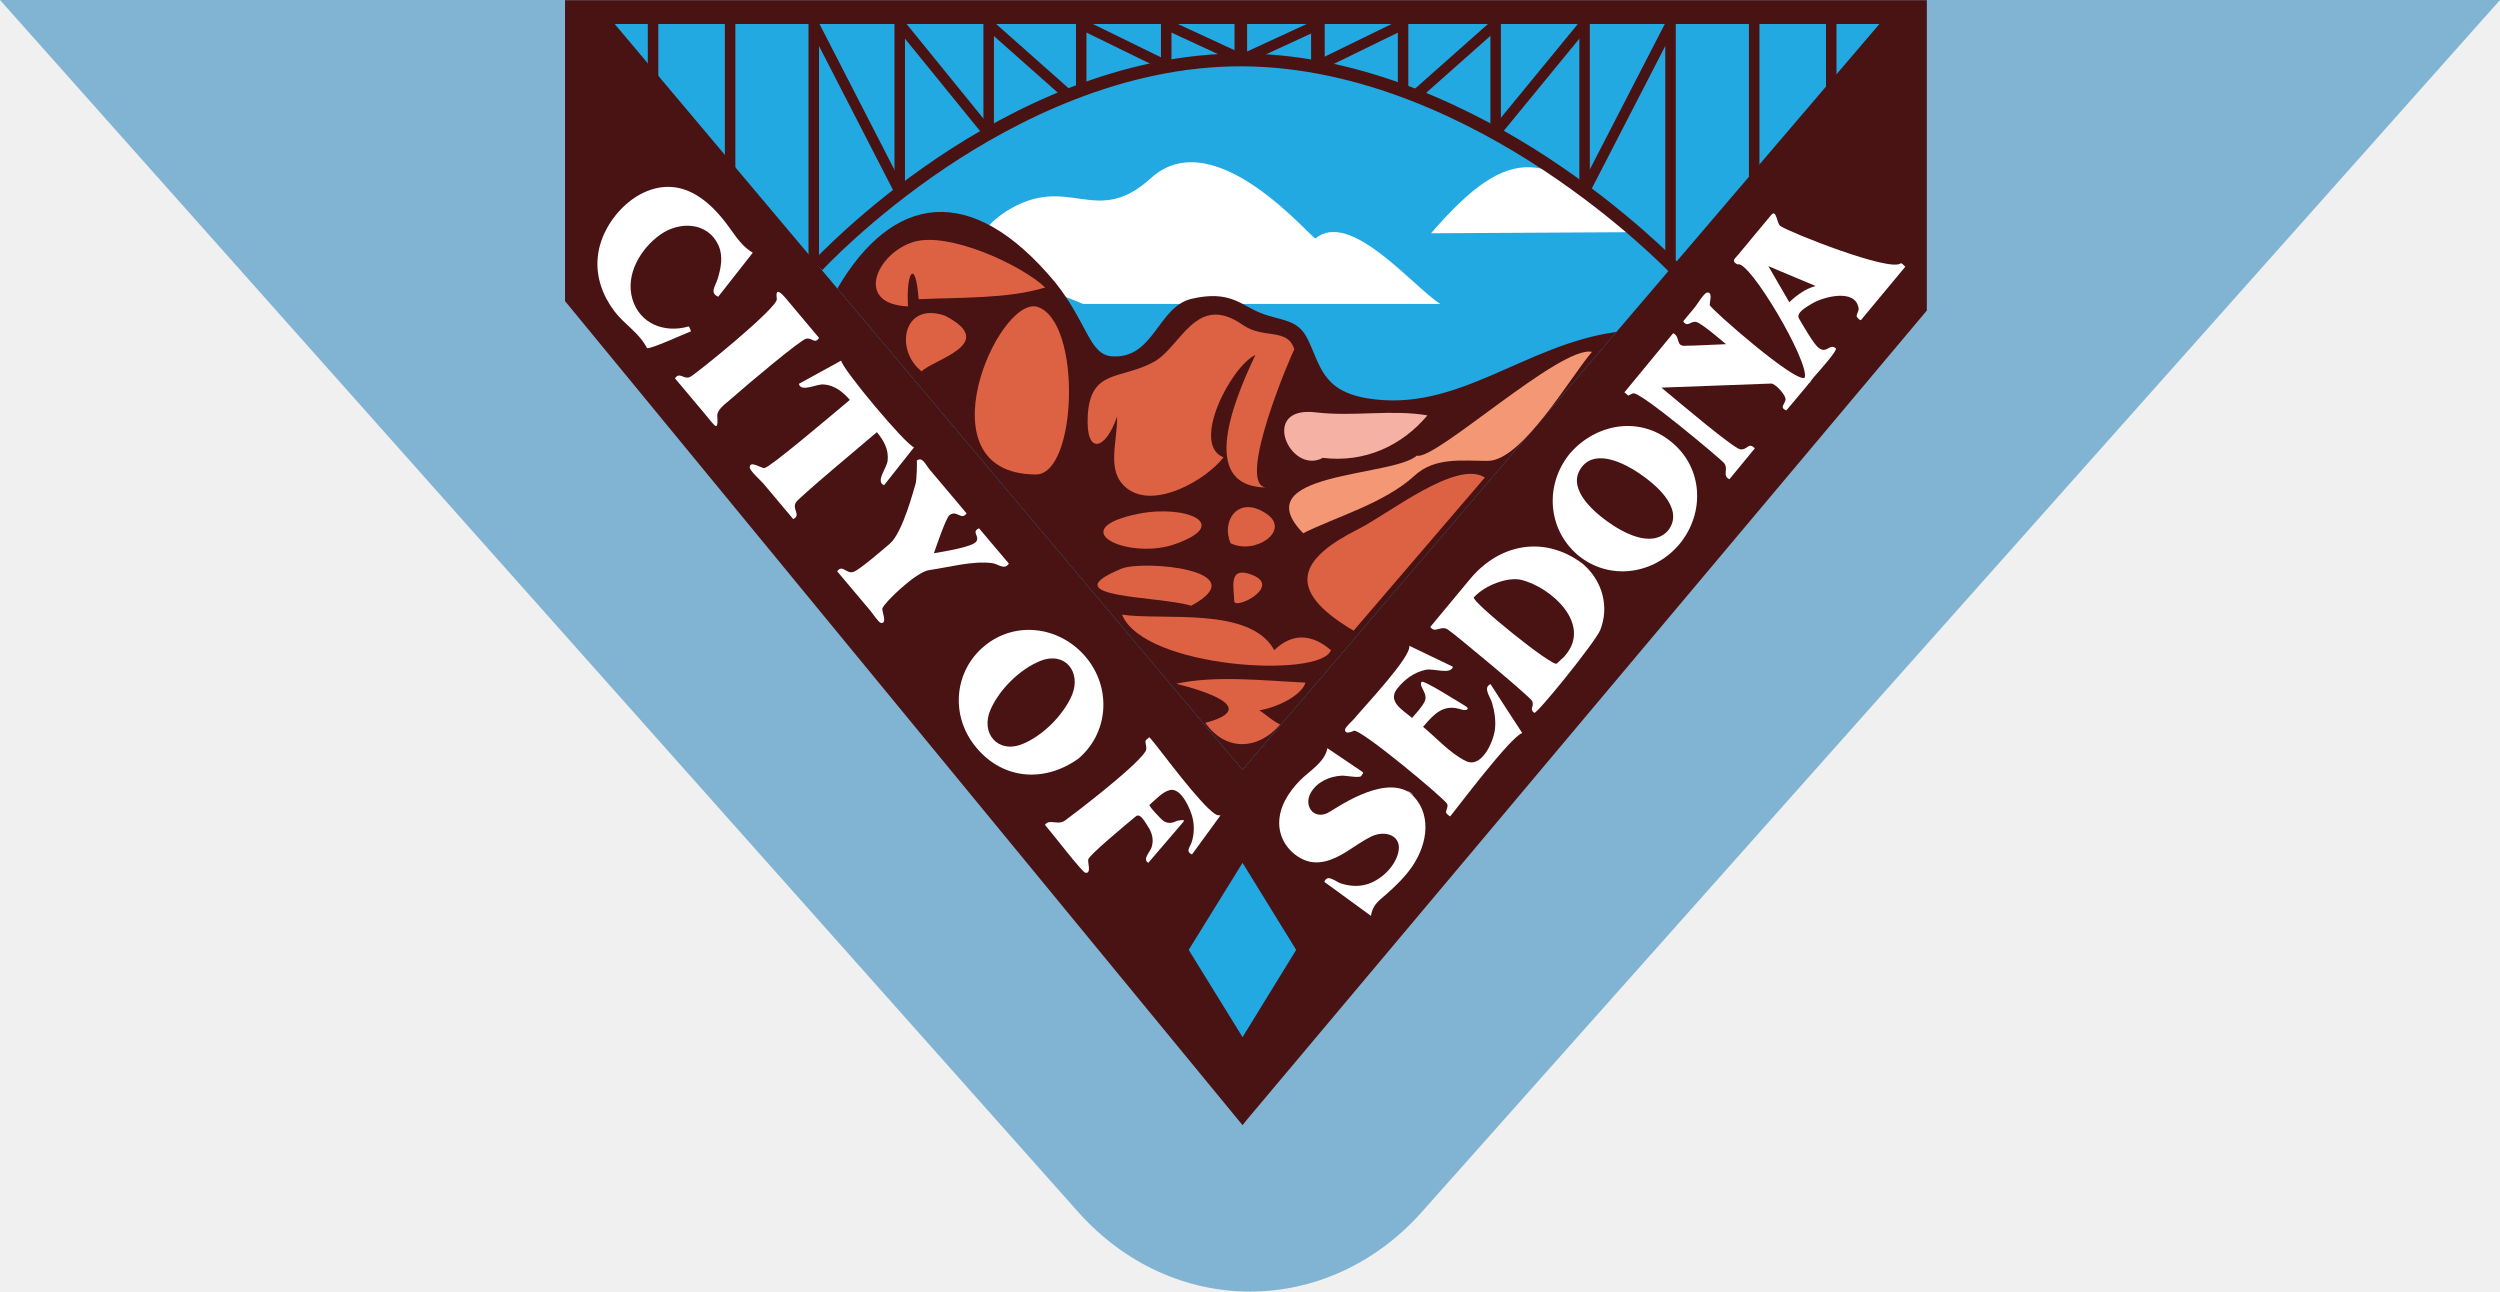
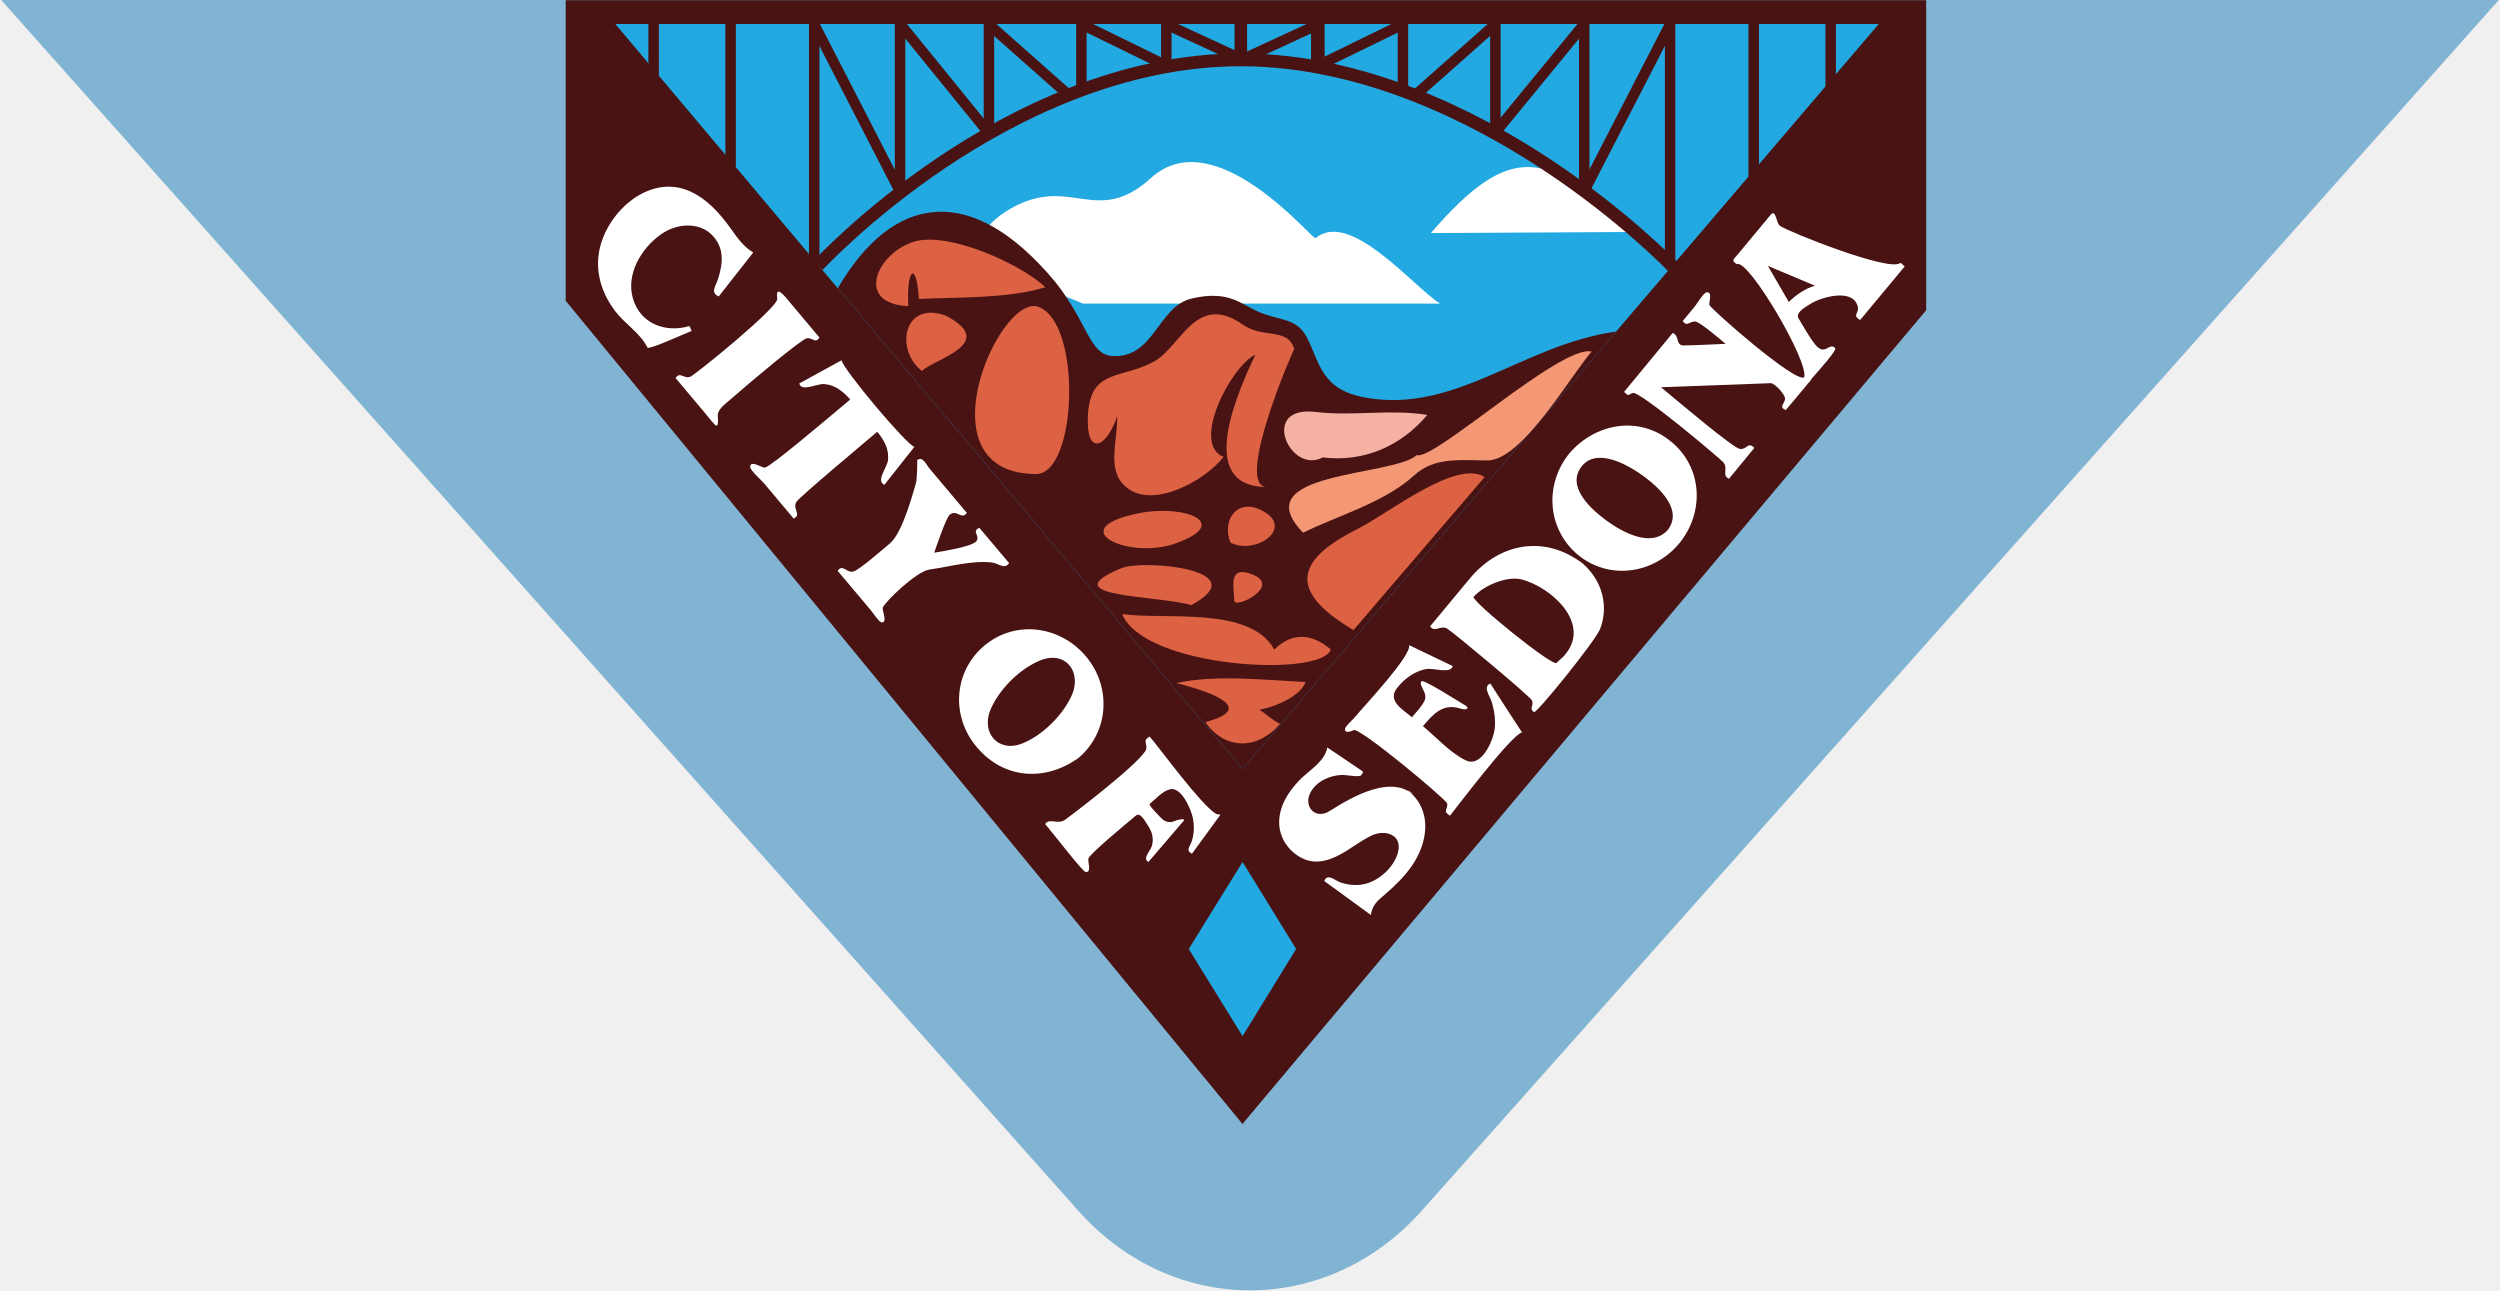
- <svg xmlns="http://www.w3.org/2000/svg" version="1.0" id="Layer_1" x="0px" y="0px" width="186.643px" height="96.425px" viewBox="0 0 186.643 96.425" enable-background="new 0 0 186.643 96.425" xml:space="preserve">
+ <svg xmlns="http://www.w3.org/2000/svg" version="1.0" id="Layer_1" x="0px" y="0px" width="186px" height="96px" viewBox="0 0 186.643 96.425" enable-background="new 0 0 186.643 96.425" xml:space="preserve">
  <g id="Layer_2">
    <path fill="#81B3D3" d="M186.643,0H0l80.486,90.474c7.061,7.936,18.61,7.936,25.67,0L186.643,0z" />
    <g>
      <g>
        <polygon fill="#23A9E1" points="43.242,0.721 92.765,59.071 142.089,1.074    " />
      </g>
      <g>
        <path fill="#FFFFFF" d="M122.023,17.332c-5.062,0.028-10.124,0.056-15.187,0.084C112.837,10.485,115.533,11.226,122.023,17.332L122.023,17.332z" />
      </g>
      <g>
        <path fill="#FFFFFF" d="M80.849,22.69c8.895,0,17.786,0,26.68,0c-1.985-1.233-6.708-7.059-9.308-4.893 c-0.212,0.178-7.505-8.848-12.296-4.499c-4.179,3.799-6.12-0.498-10.857,2.511C69.669,19.379,78.188,21.484,80.849,22.69 L80.849,22.69z" />
      </g>
      <path fill="#491213" d="M93.104,0.016h-50.92v22.463l50.581,61.522l0.339-0.424l50.748-60.394V0.016H93.104z M93.104,57.068 l-0.339,0.409L45.892,1.793h47.211h47.208L93.104,57.068z" />
      <path fill="#491213" d="M92.765,57.477l0.339-0.409L120.68,24.78c-6.913,0.949-11.864,6.077-18.604,4.956 c-3.396-0.564-3.498-2.514-4.469-4.456c-0.746-1.493-1.937-1.303-3.487-1.91c-1.442-0.565-2.277-1.738-5.162-1.061 c-2.528,0.593-2.807,4.518-5.952,4.293c-1.689-0.121-1.811-2.497-4.244-5.539c-6.302-7.571-12.158-6.523-16.247,0.475 L92.765,57.477z" />
      <g>
        <polygon fill="#23A9E1" points="88.745,70.916 92.765,64.416 96.769,70.916 92.765,77.43    " />
      </g>
      <g>
        <path fill="#491213" d="M124.567,20.258c-0.035-0.039-3.714-3.86-9.46-7.639c-5.281-3.474-13.444-7.624-22.346-7.667 C83.84,4.903,75.79,9.039,70.605,12.518c-5.632,3.78-9.18,7.61-9.215,7.648l-0.706-0.649c0.036-0.04,3.661-3.954,9.387-7.796 c5.298-3.554,13.54-7.774,22.696-7.729c9.144,0.044,17.493,4.287,22.888,7.837c5.832,3.839,9.57,7.727,9.606,7.766 L124.567,20.258z" />
      </g>
      <g>
        <rect x="48.363" y="1.2" fill="#491213" width="0.783" height="6.627" />
      </g>
      <g>
        <rect x="54.116" y="0.933" fill="#491213" width="0.783" height="12.634" />
      </g>
      <g>
        <rect x="60.363" y="1.017" fill="#491213" width="0.784" height="18.43" />
      </g>
      <g>
        <rect x="66.779" y="0.933" fill="#491213" width="0.783" height="13.495" />
      </g>
      <g>
        <rect x="73.42" y="0.819" fill="#491213" width="0.784" height="9.18" />
      </g>
      <g>
        <rect x="80.33" y="1.074" fill="#491213" width="0.782" height="5.683" />
      </g>
      <g>
        <rect x="86.676" y="0.918" fill="#491213" width="0.783" height="4.104" />
      </g>
      <g>
        <rect x="56.928" y="7.699" transform="matrix(-0.4571 -0.8894 0.8894 -0.4571 86.0255 68.6893)" fill="#491213" width="14.095" height="0.784" />
      </g>
      <g>
        <rect x="65.248" y="5.536" transform="matrix(-0.6306 -0.7761 0.7761 -0.6306 110.4178 64.4075)" fill="#491213" width="10.575" height="0.783" />
      </g>
      <g>
        <rect x="72.811" y="4.074" transform="matrix(-0.7484 -0.6633 0.6633 -0.7484 131.3064 58.7461)" fill="#491213" width="7.972" height="0.783" />
      </g>
      <g>
        <rect x="80.394" y="2.974" transform="matrix(-0.8984 -0.4393 0.4393 -0.8984 157.8131 43.247)" fill="#491213" width="7.032" height="0.783" />
      </g>
      <g>
        <rect x="86.769" y="2.738" transform="matrix(-0.9076 -0.4199 0.4199 -0.9076 170.1622 43.7135)" fill="#491213" width="6.246" height="0.783" />
      </g>
      <g>
        <rect x="136.324" y="1.257" fill="#491213" width="0.783" height="5.781" />
      </g>
      <g>
        <rect x="130.571" y="0.721" fill="#491213" width="0.784" height="12.973" />
      </g>
      <g>
        <rect x="124.325" y="1.257" fill="#491213" width="0.782" height="18.458" />
      </g>
      <g>
        <rect x="117.909" y="1.031" fill="#491213" width="0.782" height="13.241" />
      </g>
      <g>
        <rect x="111.268" y="0.989" fill="#491213" width="0.783" height="9.011" />
      </g>
      <g>
        <rect x="104.358" y="0.679" fill="#491213" width="0.783" height="6.078" />
      </g>
      <g>
        <rect x="97.883" y="1.172" fill="#491213" width="1.015" height="3.85" />
      </g>
      <g>
        <rect x="121.129" y="1.052" transform="matrix(-0.8889 -0.4582 0.4582 -0.8889 225.8566 70.8436)" fill="#491213" width="0.782" height="13.956" />
      </g>
      <g>
        <rect x="114.566" y="0.643" transform="matrix(-0.7732 -0.6342 0.6342 -0.7732 200.1183 83.3156)" fill="#491213" width="0.783" height="10.461" />
      </g>
      <g>
        <rect x="108.268" y="0.475" transform="matrix(-0.6634 -0.7482 0.7482 -0.6634 177.4106 88.722)" fill="#491213" width="0.783" height="7.97" />
      </g>
      <g>
        <rect x="101.169" y="-0.154" transform="matrix(-0.4385 -0.8987 0.8987 -0.4385 143.0711 96.1146)" fill="#491213" width="0.784" height="7.032" />
      </g>
      <g>
        <rect x="95.196" y="0.013" transform="matrix(-0.4191 -0.908 0.908 -0.4191 132.7973 91.2395)" fill="#491213" width="0.783" height="6.246" />
      </g>
      <g>
        <g>
          <path fill="#FFFFFF" d="M65.464,32.265c0.513,0.618,0.891,1.284,0.806,2.116c-0.059,0.579-0.936,1.55-0.27,1.846 c0.747-0.945,1.495-1.889,2.242-2.834c-0.602-0.151-5.365-5.848-5.442-6.472c-1.053,0.578-2.106,1.156-3.159,1.734 c0.164,0.661,1.294,0.005,1.854,0.046c0.828,0.06,1.425,0.56,1.953,1.152c-1.728,1.449-5.931,5.017-6.374,5.09 c-0.226,0.036-1.088-0.601-1.101-0.056c-0.006,0.262,0.852,1.014,1.015,1.21c0.743,0.884,1.485,1.769,2.229,2.653 c0.619-0.282-0.11-0.732,0.205-1.243C59.654,37.133,64.323,33.24,65.464,32.265L65.464,32.265z" />
        </g>
        <g>
          <path fill="#FFFFFF" d="M60.191,25.285c0.443-0.095,0.624,0.434,0.958-0.056c-0.816-0.973-1.633-1.945-2.449-2.917 c-0.371-0.442-0.84-0.916-0.706,0.018c0.089,0.63-6.113,5.664-6.493,5.82c-0.479,0.197-0.758-0.417-1.109,0.097 c0.731,0.869,1.461,1.739,2.193,2.608c0.246,0.292,0.477,0.612,0.747,0.882c0.339,0.339,0.208-0.672,0.224-0.585 c-0.091-0.513,0.527-0.948,0.855-1.228C55.956,28.563,59.809,25.336,60.191,25.285z" />
        </g>
        <g>
          <path fill="#FFFFFF" d="M51.42,24.368c-1.767,0.523-3.65-0.164-4.207-2.042c-0.543-1.835,0.614-3.757,2.071-4.801 c1.439-1.032,3.589-0.97,4.373,0.838c0.346,0.799,0.158,1.706-0.094,2.502c-0.16,0.506-0.597,1,0.056,1.289 c0.86-1.096,1.721-2.19,2.581-3.286c-1.055-0.633-1.518-1.683-2.3-2.595c-0.882-1.071-2.064-2.079-3.482-2.284 c-2.87-0.406-5.574,2.556-5.795,5.245c-0.136,1.457,0.374,2.848,1.246,4.001c0.75,0.994,1.868,1.623,2.435,2.754 c0.262,0.095,2.705-1.033,3.286-1.255C51.538,24.623,51.501,24.459,51.42,24.368C50.659,24.594,51.42,24.368,51.42,24.368z" />
        </g>
        <g>
          <path fill="#FFFFFF" d="M90.72,60.777c-1.15-0.768-4.025-4.689-4.573-5.341c-0.108-0.13-0.219-0.261-0.329-0.392 c-0.011-0.014-0.284,0.225-0.246,0.191c-0.173,0.145,0.134,0.573-0.052,0.864c-0.793,1.241-5.758,4.983-6.016,5.163 c-0.556,0.384-1.164-0.159-1.489,0.316c0.719,0.854,2.78,3.543,3.019,3.582c0.479,0.078,0.148-0.815,0.211-1 c0.123-0.369,2.633-2.445,3.549-3.211c0.336-0.281,0.688,0.426,0.888,0.723c0.327,0.484,0.474,1,0.298,1.568 c-0.116,0.37-0.717,0.92-0.25,1.174c0.619-0.723,2.361-2.754,2.613-3.049c0.252-0.293-0.566-0.037-0.469-0.087 c-0.37,0.191-0.718,0.235-1.063-0.028c-0.096-0.071-1.089-1.082-0.99-1.166c0.431-0.361,0.959-0.963,1.517-1.1 c0.862-0.213,1.582,1.516,1.709,2.129c0.121,0.578,0.104,1.186-0.076,1.75c-0.124,0.387-0.487,0.696,0.018,0.93 c0.712-0.974,1.422-1.946,2.131-2.92C90.974,60.88,90.842,60.848,90.72,60.777C90.593,60.692,90.859,60.847,90.72,60.777z" />
        </g>
        <g>
          <path fill="#FFFFFF" d="M80.496,56.646c2.205-1.855,2.482-5.053,0.769-7.339c-1.867-2.489-5.371-3.096-7.804-1.052 c-2.204,1.854-2.489,5.047-0.758,7.325C74.694,58.201,77.902,58.498,80.496,56.646C81.652,55.671,80.397,56.716,80.496,56.646z M80.031,51.893c-0.647,1.51-2.201,3.063-3.732,3.667c-1.818,0.715-3.1-0.827-2.36-2.553c0.65-1.516,2.203-3.057,3.737-3.666 C79.528,48.606,80.742,50.187,80.031,51.893C79.65,52.783,80.102,51.724,80.031,51.893z" />
        </g>
        <g>
          <path fill="#FFFFFF" d="M74.052,42.037c0.475,0.06,0.926,0.55,1.269,0.042c-0.742-0.879-1.484-1.758-2.228-2.637 c-0.595,0.269,0.047,0.549-0.194,0.971c-0.244,0.427-2.56,0.781-3.176,0.89c0.224-0.644,0.895-2.615,1.157-2.835 c0.544-0.445,0.883,0.432,1.283-0.141c-0.915-1.084-1.829-2.169-2.743-3.253c-0.31-0.366-0.559-1.028-0.98-0.68 c0.038-0.031,0.006,1.472-0.089,1.733c-0.086,0.236-0.936,3.638-1.926,4.47c-0.493,0.414-2.237,1.934-2.702,2.097 c-0.541,0.189-0.825-0.598-1.22-0.038c0.83,0.986,1.661,1.971,2.491,2.957c0.125,0.148,0.602,0.863,0.767,0.893 c0.521,0.094,0.06-0.893,0.113-1.086c0.151-0.431,2.5-2.719,3.497-2.859C70.832,42.356,72.571,41.859,74.052,42.037 C74.391,42.079,73.7,41.994,74.052,42.037z" />
        </g>
      </g>
      <g>
        <path fill="#DC6243" d="M67.792,22.874c-4.043-0.167-2.351-3.954,0.395-4.808c2.611-0.813,8.089,1.717,9.843,3.398 c-2.783,0.855-6.386,0.732-9.447,0.874C68.357,19.218,67.625,20.306,67.792,22.874L67.792,22.874z" />
      </g>
      <g>
        <path fill="#DC6243" d="M68.807,27.724c-2.04-1.579-1.396-5.266,1.763-4.146C74.575,25.662,69.714,26.817,68.807,27.724 C68.807,27.724,68.849,27.682,68.807,27.724z" />
      </g>
      <g>
        <path fill="#DC6243" d="M77.295,35.423c-8.62-0.071-2.792-13.322,0.141-12.521C80.809,23.975,80.431,35.524,77.295,35.423 L77.295,35.423z" />
      </g>
      <g>
        <path fill="#DC6243" d="M83.401,31.094c-0.84,2.501-2.361,2.968-2.192-0.07c0.194-3.503,2.479-2.662,4.93-4.004 c2.04-1.119,3.139-5.214,6.641-2.765c1.562,1.093,3.352,0.179,3.851,1.833c-0.025-0.084-4.545,10.308-2.031,10.308 c-4.961,0-2.773-5.922-0.874-9.899c-1.847,0.885-4.842,6.688-2.382,7.643c-1.281,1.686-5.194,3.945-7.234,2.298 C82.558,35.189,83.418,33.113,83.401,31.094L83.401,31.094z" />
      </g>
      <g>
        <path fill="#DC6243" d="M87.505,40.697c-3.489,1.046-8.122-1.207-2.51-2.34C88.478,37.653,92.182,39.135,87.505,40.697 C87.646,40.655,87.377,40.74,87.505,40.697z" />
      </g>
      <g>
        <path fill="#DC6243" d="M91.875,40.556c-0.736-1.658,0.562-3.635,2.68-2.199C96.402,39.609,93.704,41.463,91.875,40.556 L91.875,40.556z" />
      </g>
      <g>
        <path fill="#DC6243" d="M88.929,45.224c-2.411-0.747-10.537-0.561-5.218-2.764C85.351,41.781,93.865,42.558,88.929,45.224 L88.929,45.224z" />
      </g>
      <g>
        <path fill="#DC6243" d="M92.144,44.871c-0.007-0.96-0.512-2.679,1.354-1.946C95.733,43.804,92.144,45.576,92.144,44.871 C92.144,44.871,92.144,44.702,92.144,44.871z" />
      </g>
      <g>
        <path fill="#DC6243" d="M99.363,48.538c-1.437-1.227-2.891-1.295-4.229,0c-1.795-3.293-8.318-2.19-11.366-2.651 C85.406,49.916,98.632,50.667,99.363,48.538L99.363,48.538z" />
      </g>
      <g>
        <path fill="#DC6243" d="M97.46,50.962c-3.151-0.146-6.671-0.563-9.646,0.084c1.86,0.466,6.396,1.795,2.172,2.918 c1.515,2.168,3.973,2.029,5.584,0.127c-0.655-0.322-1.01-0.719-1.552-1.057C95.69,52.731,97.252,51.767,97.46,50.962 L97.46,50.962z" />
      </g>
      <g>
        <path fill="#DC6243" d="M101.056,47.085c-5.288-3.112-3.95-5.427,0.354-7.586c2.254-1.131,7.324-5.208,9.447-3.85 C107.589,39.461,104.322,43.273,101.056,47.085L101.056,47.085z" />
      </g>
      <g>
        <path fill="#F49774" d="M97.291,39.809c-4.479-4.601,6.689-4.178,8.487-5.796c1.311,0.437,10.768-8.283,13.071-7.741 c-1.655,1.941-5.22,8.136-7.775,8.136c-1.964,0-3.95-0.292-5.472,1.107C103.378,37.563,99.694,38.605,97.291,39.809 L97.291,39.809z" />
      </g>
      <g>
        <path fill="#F4B1A4" d="M98.758,34.183c-2.453,1.319-4.772-3.907-0.537-3.398c2.813,0.338,5.662-0.237,8.348,0.226 C104.642,33.302,101.863,34.564,98.758,34.183L98.758,34.183z" />
      </g>
      <g>
        <rect x="92.167" y="1.426" fill="#491213" width="0.938" height="3.313" />
      </g>
      <g>
        <g>
          <path fill="#FFFFFF" d="M111.39,52.466c0.191,0.648,0.299,1.332,0.215,2.009c-0.107,0.873-0.979,2.925-2.173,2.34 c-1.169-0.573-2.194-1.728-3.188-2.552c0.802-0.936,1.507-1.749,2.854-1.295c0.37,0.123,0.688-0.036,0.299-0.262 c-0.405-0.234-3.114-1.965-3.261-1.799c-0.271,0.311,0.528,0.868,0.221,1.473c-0.229,0.447-0.61,0.834-0.932,1.219 c-0.72-0.607-1.923-1.253-1.057-2.256c0.542-0.66,1.25-1.172,2.098-1.342c0.565-0.114,1.841,0.389,2.006-0.224 c-1.087-0.522-2.172-1.044-3.258-1.565c0.177,0.799-3.349,4.525-4.131,5.464c-0.113,0.137-0.658,0.609-0.664,0.797 c-0.009,0.429,0.622,0.097,0.657,0.084c0.486-0.18,6.816,5.109,6.973,5.471c0.1,0.281-0.221,0.574-0.029,0.732 c-0.011-0.01,0.228,0.216,0.253,0.184c0.391-0.468,4.522-5.975,5.374-6.217c-0.794-1.215-1.588-2.43-2.368-3.652 C110.689,51.333,111.26,52.024,111.39,52.466z" />
        </g>
        <g>
          <path fill="#FFFFFF" d="M105.229,59.169c-2.077-1.34-5.596,1.279-6.125,1.531c-1.039,0.492-1.789-0.543-1.251-1.502 c0.469-0.83,1.393-1.234,2.31-1.289c0.277-0.017,1.35,0.198,1.459,0.026c0.13-0.202,0.228-0.22,0.042-0.345 c-0.856-0.579-1.712-1.156-2.567-1.734c-0.176,1.055-1.385,1.727-2.076,2.441c-0.823,0.854-1.52,1.93-1.52,3.156 c0,1.135,0.679,2.142,1.677,2.66c1.136,0.592,2.317,0.116,3.324-0.511c0.627-0.392,1.254-0.856,1.924-1.171 c0.996-0.467,2.304-0.062,1.953,1.27c-0.282,1.073-1.351,2.061-2.405,2.34c-0.616,0.164-1.27,0.109-1.872-0.09 c-0.432-0.142-0.993-0.734-1.23-0.111c1.161,0.846,2.321,1.691,3.482,2.537c0.103-0.76,0.522-1.09,1.086-1.564 c0.735-0.645,1.438-1.32,1.994-2.13C106.593,62.99,106.972,60.621,105.229,59.169z" />
        </g>
        <g>
          <path fill="#FFFFFF" d="M105.229,59.169C106.154,59.767,104.638,58.675,105.229,59.169L105.229,59.169z" />
        </g>
        <g>
          <path fill="#FFFFFF" d="M134.462,21.855C134.455,21.859,134.455,21.859,134.462,21.855L134.462,21.855z" />
        </g>
        <g>
          <path fill="#FFFFFF" d="M141.92,19.645c-0.729,0.729-8.42-2.341-8.982-2.764c-0.29-0.116-0.3-1.321-0.705-0.833 c-0.404,0.488-0.81,0.976-1.216,1.463c-0.418,0.505-0.837,1.009-1.256,1.513c-0.26,0.314-0.537,0.458-0.038,0.72 c0.837-0.419,5.417,7.346,5.008,8.461c-0.725,0.376-6.915-5.057-7.081-5.415c-0.052-0.146,0.273-1.021-0.211-0.945 c-0.229,0.036-0.743,0.896-0.889,1.072c-0.297,0.357-0.592,0.715-0.889,1.072c0.332,0.485,0.517-0.021,0.959,0.042 c0.383,0.077,1.844,1.331,2.241,1.664c-0.725,0.027-2.685,0.131-2.934,0.113c-0.903,0.112-0.422-0.663-1.015-0.931 c-0.759,0.922-1.52,1.843-2.277,2.764c-0.441,0.536-0.885,1.072-1.326,1.607c-0.054,0.065-0.047,0.032,0.05,0.112 c0.33,0.273,0.104,0.168,0.568,0.006c0.506-0.177,6.559,4.931,6.776,5.19c0.377,0.45-0.154,0.975,0.411,1.221 c0.6-0.728,1.198-1.457,1.798-2.184c0.091-0.11,0.141-0.1,0.021-0.198c-0.427-0.353-0.476,0.212-1.002,0.154 c-0.533-0.089-4.395-3.369-5.895-4.61c1.822-0.068,7.291-0.271,8.199-0.304c0.3-0.011,1.139,0.896,1.068,1.216 c-0.081,0.378-0.463,0.558,0.054,0.794c0.479-0.575,0.985-1.149,1.456-1.734l0,0l0.227-0.282 c0.076-0.052,0.146-0.145,0.21-0.265l0.168-0.211c0.425-0.485,1.8-2.006,1.635-2.15c-0.461-0.4-0.685,0.466-1.298-0.054 c-0.348-0.249-1.223-1.788-1.443-2.162c-0.264-0.449,0.608-0.897,0.964-1.119c0.776-0.482,3.247-1.183,3.482,0.348 c0.04,0.258-0.271,0.55-0.084,0.704c0.044,0.037,0.204,0.242,0.27,0.163c0.163-0.197,2.361-2.843,3.3-3.969 C142.146,19.832,142.037,19.69,141.92,19.645z M134.546,21.801C134.623,21.752,134.699,21.703,134.546,21.801 c-0.051,0.032-0.074,0.047-0.084,0.054c0.014-0.008,0.047-0.03,0.082-0.052c-0.345,0.22-0.668,0.473-0.958,0.761 c-0.521-0.897-1.044-1.795-1.564-2.693c1.177,0.491,2.352,0.985,3.524,1.481C135.192,21.45,134.855,21.605,134.546,21.801z" />
        </g>
        <g>
          <path fill="#FFFFFF" d="M124.801,33.012c-2.375-1.979-5.63-1.404-7.586,0.832c-1.903,2.312-1.712,5.663,0.605,7.615 c2.339,1.926,5.67,1.438,7.572-0.846C127.29,38.31,127.16,34.945,124.801,33.012z M124.52,39.626 c-0.019,0.02-0.025,0.027-0.026,0.027c-1.232,1.292-3.358,0.096-4.505-0.731c-1.146-0.829-3.111-2.57-1.856-4.104 c1.056-1.287,3.124-0.231,4.191,0.482c1.2,0.803,3.412,2.596,2.276,4.216C124.674,39.426,124.726,39.368,124.52,39.626z" />
        </g>
        <g>
          <path fill="#FFFFFF" d="M124.801,33.012C125.972,33.971,124.548,32.801,124.801,33.012L124.801,33.012z" />
        </g>
        <g>
          <path fill="#FFFFFF" d="M124.492,39.653c0.009-0.01,0.018-0.018,0.026-0.027c0.029-0.037,0.056-0.073,0.08-0.11 C124.549,39.577,124.488,39.653,124.492,39.653z" />
        </g>
        <g>
          <path fill="#FFFFFF" d="M118.209,42.136c0.112,0.094,0.273,0.224-0.063-0.057c-2.835-2.127-6.194-1.504-8.402,1.157 c-0.988,1.189-1.976,2.378-2.961,3.567c0.351,0.512,0.763-0.118,1.273,0.176c0.436,0.25,6.244,5.101,6.339,5.366 c0.164,0.458-0.255,0.548,0.144,0.875c0.172,0.143,4.536-5.245,4.935-6.191C120.164,45.274,119.614,43.351,118.209,42.136z M116.891,48.89c-0.24,0.296-0.044,0.054-0.665,0.65c-0.306,0.293-6.438-4.675-6.192-4.944c0.835-0.918,2.567-1.556,3.577-1.297 C115.801,43.859,118.824,46.559,116.891,48.89z" />
        </g>
      </g>
    </g>
  </g>
</svg>
